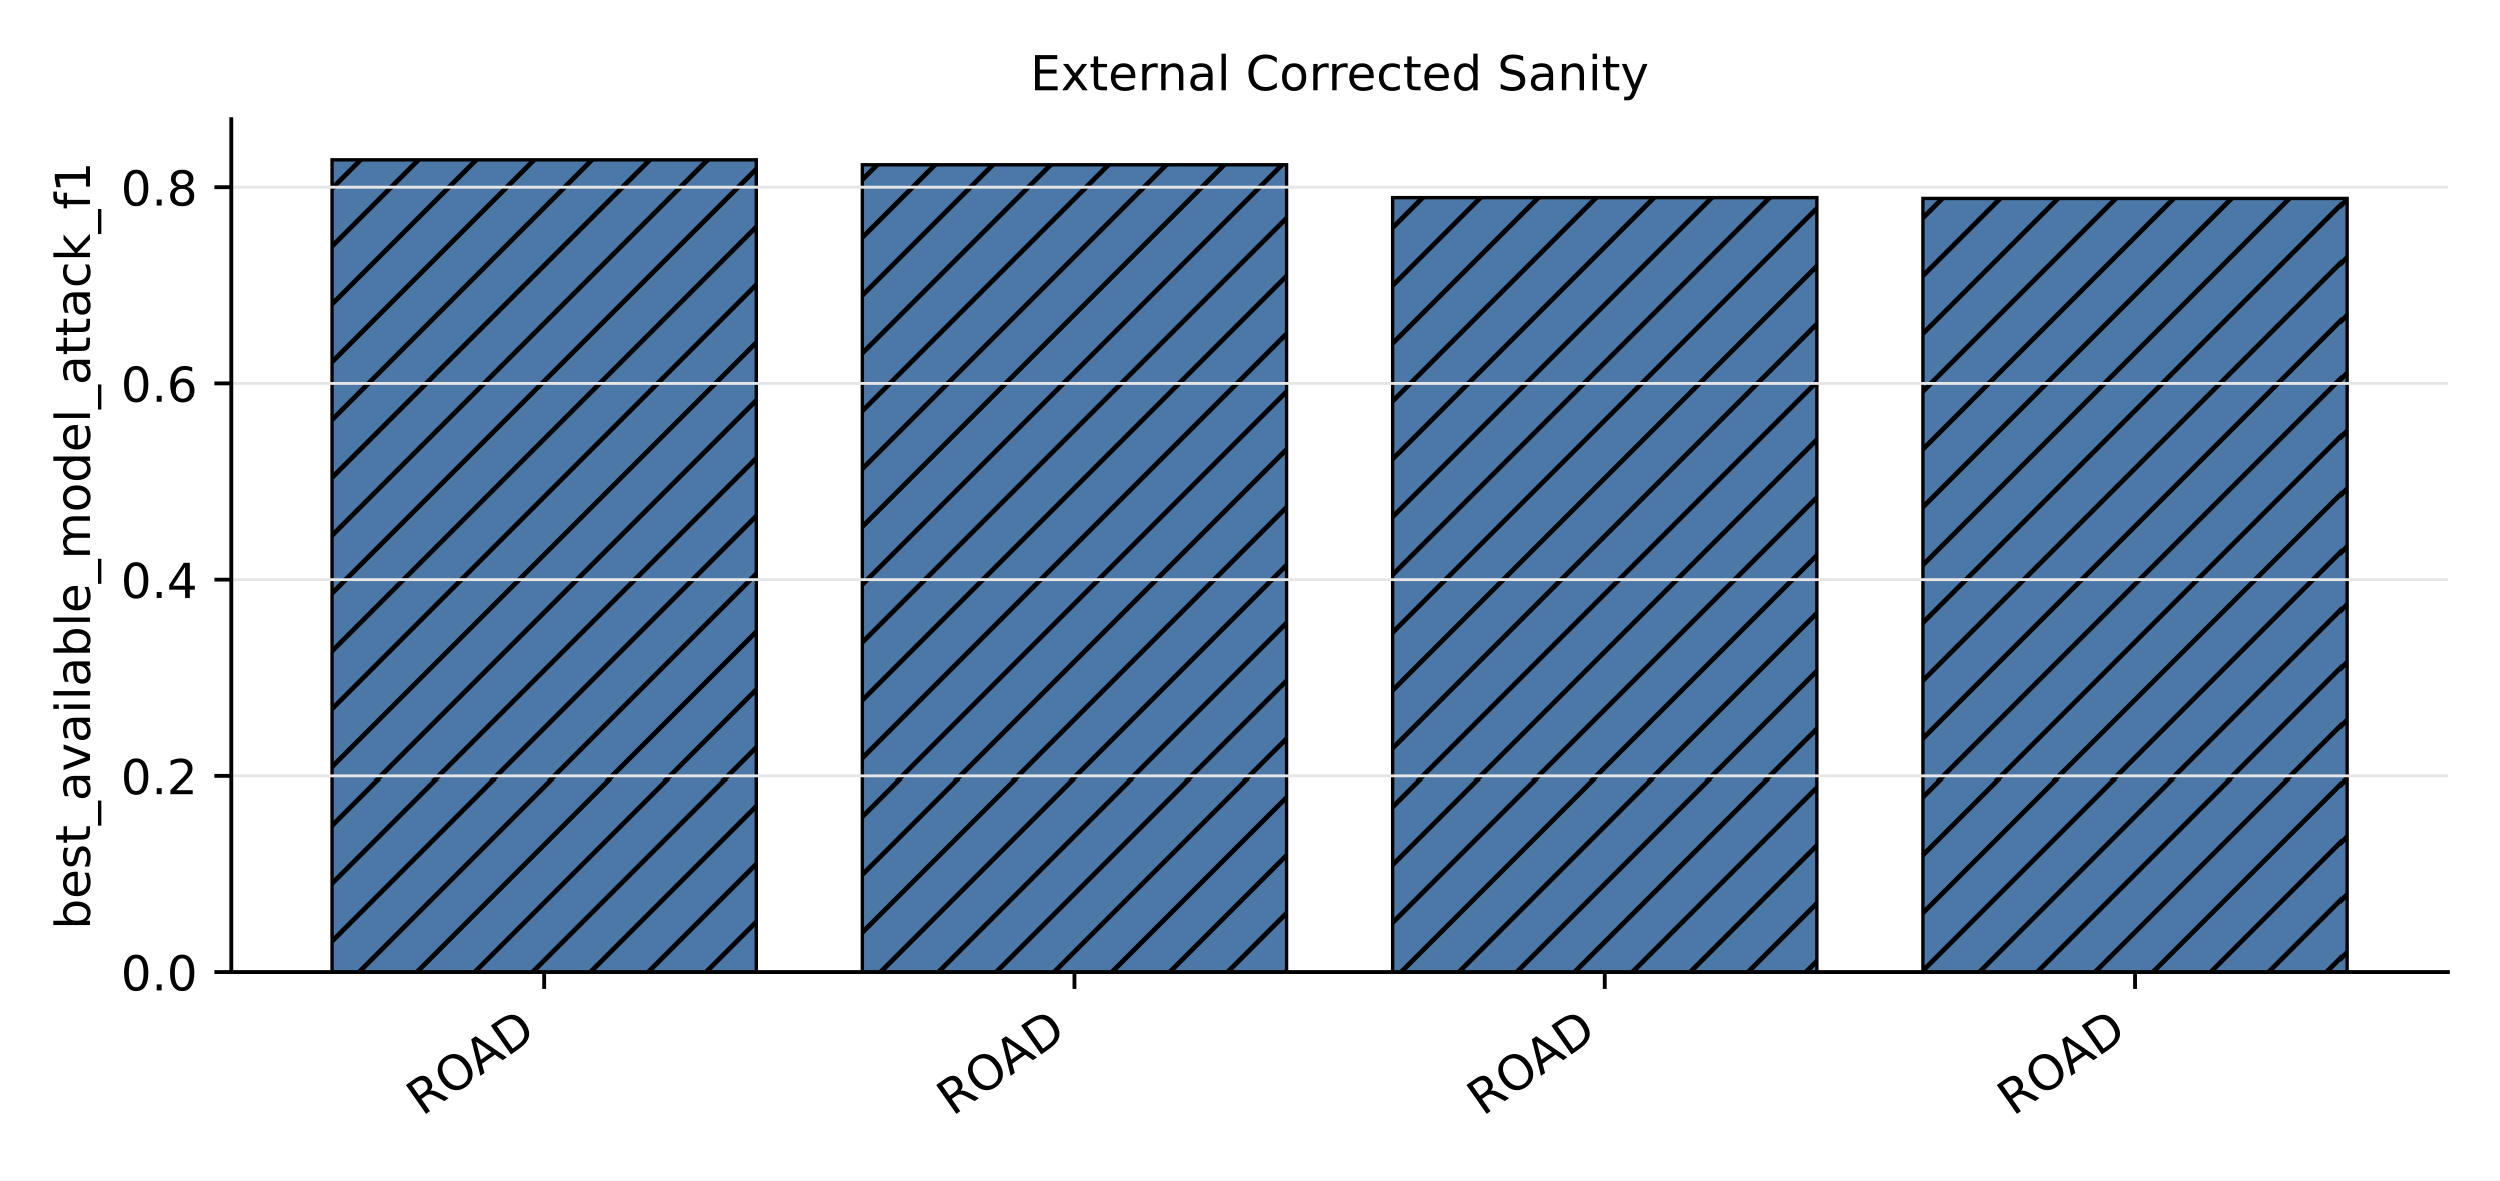
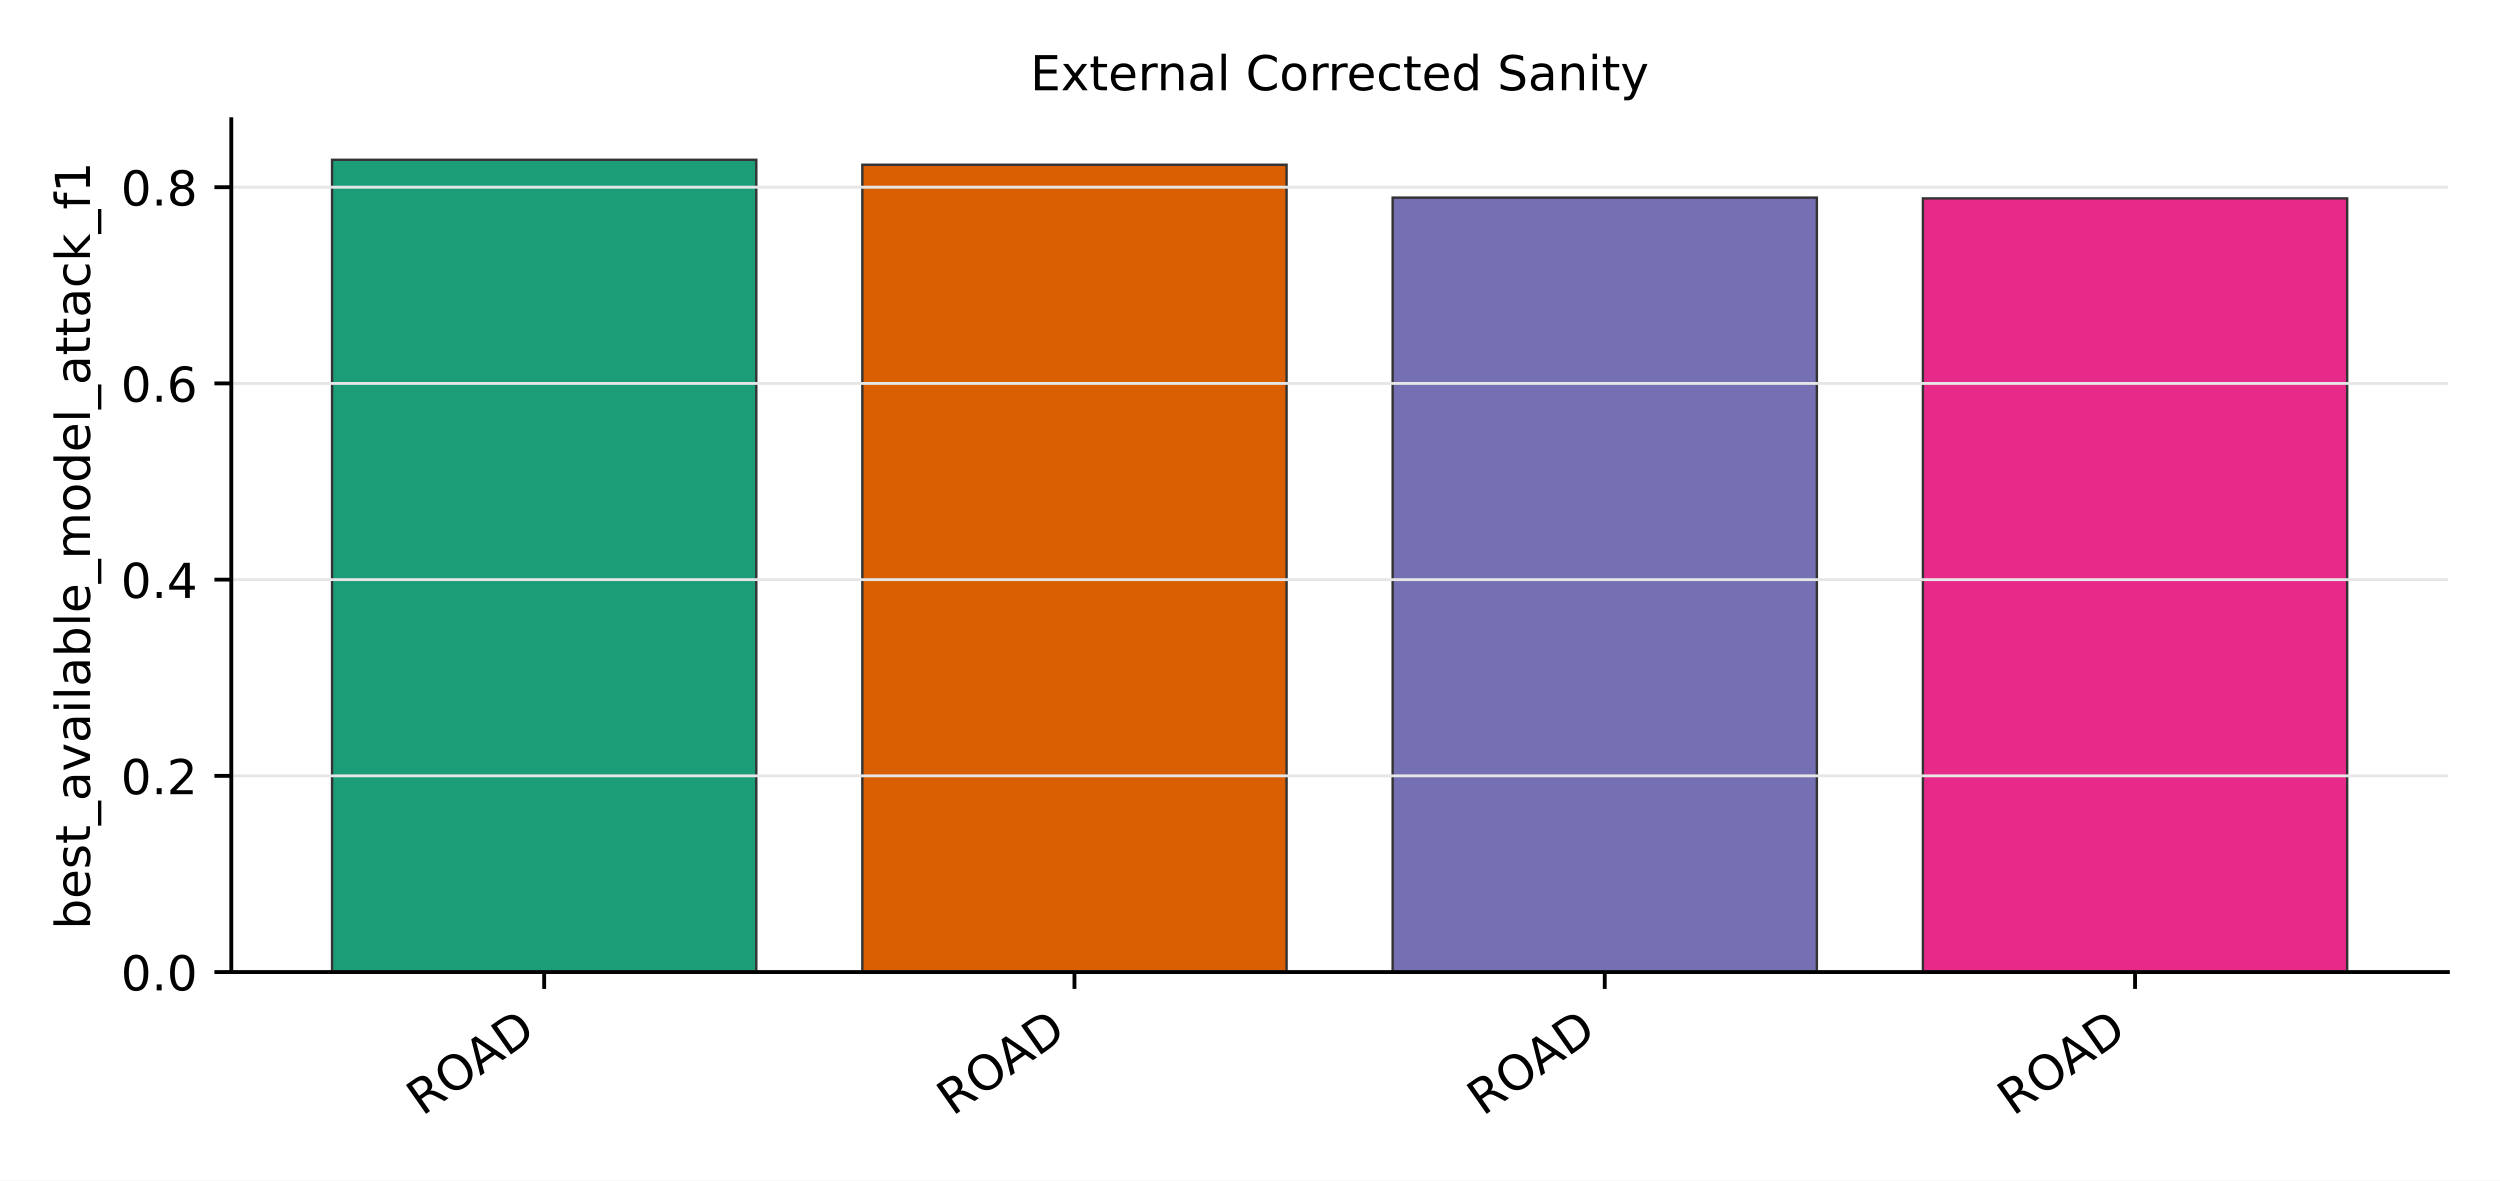
<svg xmlns="http://www.w3.org/2000/svg" xmlns:xlink="http://www.w3.org/1999/xlink" width="518.4pt" height="244.8pt" viewBox="0 0 518.4 244.8" version="1.1">
  <defs>
    <style type="text/css">*{stroke-linejoin: round; stroke-linecap: butt}</style>
  </defs>
  <g id="figure_1">
    <g id="patch_1">
      <path d="M 0 244.8  L 518.4 244.8  L 518.4 0  L 0 0  z " style="fill: #ffffff" />
    </g>
    <g id="axes_1">
      <g id="patch_2">
        <path d="M 47.962 201.567  L 507.6 201.567  L 507.6 24.72  L 47.962 24.72  z " style="fill: #ffffff" />
      </g>
      <g id="patch_3">
-         <path d="M 68.855 201.567  L 156.824 201.567  L 156.824 33.141  L 68.855 33.141  z " clip-path="url(#p496b31ca80)" style="fill: url(#hecda4c348b); stroke: #000000; stroke-width: 0.7; stroke-linejoin: miter" />
+         <path d="M 68.855 201.567  L 156.824 201.567  L 156.824 33.141  L 68.855 33.141  z " clip-path="url(#p50f5447b6f)" style="fill: #1b9e77; stroke: #333333; stroke-width: 0.5; stroke-linejoin: miter" />
      </g>
      <g id="patch_4">
-         <path d="M 178.816 201.567  L 266.785 201.567  L 266.785 34.166  L 178.816 34.166  z " clip-path="url(#p496b31ca80)" style="fill: url(#hecda4c348b); stroke: #000000; stroke-width: 0.7; stroke-linejoin: miter" />
+         <path d="M 178.816 201.567  L 266.785 201.567  L 266.785 34.166  L 178.816 34.166  z " clip-path="url(#p50f5447b6f)" style="fill: #d95f02; stroke: #333333; stroke-width: 0.5; stroke-linejoin: miter" />
      </g>
      <g id="patch_5">
-         <path d="M 288.777 201.567  L 376.746 201.567  L 376.746 40.98  L 288.777 40.98  z " clip-path="url(#p496b31ca80)" style="fill: url(#hecda4c348b); stroke: #000000; stroke-width: 0.7; stroke-linejoin: miter" />
+         <path d="M 288.777 201.567  L 376.746 201.567  L 376.746 40.98  L 288.777 40.98  z " clip-path="url(#p50f5447b6f)" style="fill: #7570b3; stroke: #333333; stroke-width: 0.5; stroke-linejoin: miter" />
      </g>
      <g id="patch_6">
-         <path d="M 398.738 201.567  L 486.707 201.567  L 486.707 41.143  L 398.738 41.143  z " clip-path="url(#p496b31ca80)" style="fill: url(#hecda4c348b); stroke: #000000; stroke-width: 0.7; stroke-linejoin: miter" />
+         <path d="M 398.738 201.567  L 486.707 201.567  L 486.707 41.143  L 398.738 41.143  z " clip-path="url(#p50f5447b6f)" style="fill: #e7298a; stroke: #333333; stroke-width: 0.5; stroke-linejoin: miter" />
      </g>
      <g id="matplotlib.axis_1">
        <g id="xtick_1">
          <g id="line2d_1">
            <defs>
-               <path id="m33c62f8608" d="M 0 0  L 0 3.5  " style="stroke: #000000; stroke-width: 0.8" />
+               <path id="m729f184d26" d="M 0 0  L 0 3.5  " style="stroke: #000000; stroke-width: 0.8" />
            </defs>
            <g>
-               <use xlink:href="#m33c62f8608" x="112.839" y="201.567" style="stroke: #000000; stroke-width: 0.8" />
+               <use xlink:href="#m729f184d26" x="112.839" y="201.567" style="stroke: #000000; stroke-width: 0.8" />
            </g>
          </g>
          <g id="text_1">
            <g transform="translate(87.55378 231.5308) rotate(-35) scale(0.1 -0.1)">
              <defs>
                <path id="DejaVuSans-35" d="M 2841 2188  Q 3044 2119 3236 1894  Q 3428 1669 3622 1275  L 4263 0  L 3584 0  L 2988 1197  Q 2756 1666 2539 1819  Q 2322 1972 1947 1972  L 1259 1972  L 1259 0  L 628 0  L 628 4666  L 2053 4666  Q 2853 4666 3247 4331  Q 3641 3997 3641 3322  Q 3641 2881 3436 2590  Q 3231 2300 2841 2188  z M 1259 4147  L 1259 2491  L 2053 2491  Q 2509 2491 2742 2702  Q 2975 2913 2975 3322  Q 2975 3731 2742 3939  Q 2509 4147 2053 4147  L 1259 4147  z " transform="scale(0.015625)" />
                <path id="DejaVuSans-32" d="M 2522 4238  Q 1834 4238 1429 3725  Q 1025 3213 1025 2328  Q 1025 1447 1429 934  Q 1834 422 2522 422  Q 3209 422 3611 934  Q 4013 1447 4013 2328  Q 4013 3213 3611 3725  Q 3209 4238 2522 4238  z M 2522 4750  Q 3503 4750 4090 4092  Q 4678 3434 4678 2328  Q 4678 1225 4090 567  Q 3503 -91 2522 -91  Q 1538 -91 948 565  Q 359 1222 359 2328  Q 359 3434 948 4092  Q 1538 4750 2522 4750  z " transform="scale(0.015625)" />
                <path id="DejaVuSans-24" d="M 2188 4044  L 1331 1722  L 3047 1722  L 2188 4044  z M 1831 4666  L 2547 4666  L 4325 0  L 3669 0  L 3244 1197  L 1141 1197  L 716 0  L 50 0  L 1831 4666  z " transform="scale(0.015625)" />
                <path id="DejaVuSans-27" d="M 1259 4147  L 1259 519  L 2022 519  Q 2988 519 3436 956  Q 3884 1394 3884 2338  Q 3884 3275 3436 3711  Q 2988 4147 2022 4147  L 1259 4147  z M 628 4666  L 1925 4666  Q 3281 4666 3915 4102  Q 4550 3538 4550 2338  Q 4550 1131 3912 565  Q 3275 0 1925 0  L 628 0  L 628 4666  z " transform="scale(0.015625)" />
              </defs>
              <use xlink:href="#DejaVuSans-35" />
              <use xlink:href="#DejaVuSans-32" transform="translate(69.48438 0)" />
              <use xlink:href="#DejaVuSans-24" transform="translate(146.4531 0)" />
              <use xlink:href="#DejaVuSans-27" transform="translate(214.8594 0)" />
            </g>
          </g>
        </g>
        <g id="xtick_2">
          <g id="line2d_2">
            <g>
-               <use xlink:href="#m33c62f8608" x="222.801" y="201.567" style="stroke: #000000; stroke-width: 0.8" />
+               <use xlink:href="#m729f184d26" x="222.801" y="201.567" style="stroke: #000000; stroke-width: 0.8" />
            </g>
          </g>
          <g id="text_2">
            <g transform="translate(197.5149 231.5308) rotate(-35) scale(0.1 -0.1)">
              <use xlink:href="#DejaVuSans-35" />
              <use xlink:href="#DejaVuSans-32" transform="translate(69.48438 0)" />
              <use xlink:href="#DejaVuSans-24" transform="translate(146.4531 0)" />
              <use xlink:href="#DejaVuSans-27" transform="translate(214.8594 0)" />
            </g>
          </g>
        </g>
        <g id="xtick_3">
          <g id="line2d_3">
            <g>
-               <use xlink:href="#m33c62f8608" x="332.762" y="201.567" style="stroke: #000000; stroke-width: 0.8" />
+               <use xlink:href="#m729f184d26" x="332.762" y="201.567" style="stroke: #000000; stroke-width: 0.8" />
            </g>
          </g>
          <g id="text_3">
            <g transform="translate(307.4761 231.5308) rotate(-35) scale(0.1 -0.1)">
              <use xlink:href="#DejaVuSans-35" />
              <use xlink:href="#DejaVuSans-32" transform="translate(69.48438 0)" />
              <use xlink:href="#DejaVuSans-24" transform="translate(146.4531 0)" />
              <use xlink:href="#DejaVuSans-27" transform="translate(214.8594 0)" />
            </g>
          </g>
        </g>
        <g id="xtick_4">
          <g id="line2d_4">
            <g>
-               <use xlink:href="#m33c62f8608" x="442.723" y="201.567" style="stroke: #000000; stroke-width: 0.8" />
+               <use xlink:href="#m729f184d26" x="442.723" y="201.567" style="stroke: #000000; stroke-width: 0.8" />
            </g>
          </g>
          <g id="text_4">
            <g transform="translate(417.4373 231.5308) rotate(-35) scale(0.1 -0.1)">
              <use xlink:href="#DejaVuSans-35" />
              <use xlink:href="#DejaVuSans-32" transform="translate(69.48438 0)" />
              <use xlink:href="#DejaVuSans-24" transform="translate(146.4531 0)" />
              <use xlink:href="#DejaVuSans-27" transform="translate(214.8594 0)" />
            </g>
          </g>
        </g>
      </g>
      <g id="matplotlib.axis_2">
        <g id="ytick_1">
          <g id="line2d_5">
-             <path d="M 47.962 201.567  L 507.6 201.567  " clip-path="url(#p496b31ca80)" style="fill: none; stroke: #e6e6e6; stroke-width: 0.6; stroke-linecap: square" />
+             <path d="M 47.962 201.567  L 507.6 201.567  " clip-path="url(#p50f5447b6f)" style="fill: none; stroke: #e6e6e6; stroke-width: 0.6; stroke-linecap: square" />
          </g>
          <g id="line2d_6">
            <defs>
-               <path id="mf7e7b60013" d="M 0 0  L -3.5 0  " style="stroke: #000000; stroke-width: 0.8" />
+               <path id="m01e77b6ccd" d="M 0 0  L -3.5 0  " style="stroke: #000000; stroke-width: 0.8" />
            </defs>
            <g>
-               <use xlink:href="#mf7e7b60013" x="47.962" y="201.567" style="stroke: #000000; stroke-width: 0.8" />
+               <use xlink:href="#m01e77b6ccd" x="47.962" y="201.567" style="stroke: #000000; stroke-width: 0.8" />
            </g>
          </g>
          <g id="text_5">
            <g transform="translate(25.05922 205.3656) scale(0.1 -0.1)">
              <defs>
                <path id="DejaVuSans-13" d="M 2034 4250  Q 1547 4250 1301 3770  Q 1056 3291 1056 2328  Q 1056 1369 1301 889  Q 1547 409 2034 409  Q 2525 409 2770 889  Q 3016 1369 3016 2328  Q 3016 3291 2770 3770  Q 2525 4250 2034 4250  z M 2034 4750  Q 2819 4750 3233 4129  Q 3647 3509 3647 2328  Q 3647 1150 3233 529  Q 2819 -91 2034 -91  Q 1250 -91 836 529  Q 422 1150 422 2328  Q 422 3509 836 4129  Q 1250 4750 2034 4750  z " transform="scale(0.015625)" />
                <path id="DejaVuSans-11" d="M 684 794  L 1344 794  L 1344 0  L 684 0  L 684 794  z " transform="scale(0.015625)" />
              </defs>
              <use xlink:href="#DejaVuSans-13" />
              <use xlink:href="#DejaVuSans-11" transform="translate(63.625 0)" />
              <use xlink:href="#DejaVuSans-13" transform="translate(95.40625 0)" />
            </g>
          </g>
        </g>
        <g id="ytick_2">
          <g id="line2d_7">
-             <path d="M 47.962 160.88  L 507.6 160.88  " clip-path="url(#p496b31ca80)" style="fill: none; stroke: #e6e6e6; stroke-width: 0.6; stroke-linecap: square" />
+             <path d="M 47.962 160.88  L 507.6 160.88  " clip-path="url(#p50f5447b6f)" style="fill: none; stroke: #e6e6e6; stroke-width: 0.6; stroke-linecap: square" />
          </g>
          <g id="line2d_8">
            <g>
-               <use xlink:href="#mf7e7b60013" x="47.962" y="160.88" style="stroke: #000000; stroke-width: 0.8" />
+               <use xlink:href="#m01e77b6ccd" x="47.962" y="160.88" style="stroke: #000000; stroke-width: 0.8" />
            </g>
          </g>
          <g id="text_6">
            <g transform="translate(25.05922 164.6787) scale(0.1 -0.1)">
              <defs>
                <path id="DejaVuSans-15" d="M 1228 531  L 3431 531  L 3431 0  L 469 0  L 469 531  Q 828 903 1448 1529  Q 2069 2156 2228 2338  Q 2531 2678 2651 2914  Q 2772 3150 2772 3378  Q 2772 3750 2511 3984  Q 2250 4219 1831 4219  Q 1534 4219 1204 4116  Q 875 4013 500 3803  L 500 4441  Q 881 4594 1212 4672  Q 1544 4750 1819 4750  Q 2544 4750 2975 4387  Q 3406 4025 3406 3419  Q 3406 3131 3298 2873  Q 3191 2616 2906 2266  Q 2828 2175 2409 1742  Q 1991 1309 1228 531  z " transform="scale(0.015625)" />
              </defs>
              <use xlink:href="#DejaVuSans-13" />
              <use xlink:href="#DejaVuSans-11" transform="translate(63.625 0)" />
              <use xlink:href="#DejaVuSans-15" transform="translate(95.40625 0)" />
            </g>
          </g>
        </g>
        <g id="ytick_3">
          <g id="line2d_9">
-             <path d="M 47.962 120.193  L 507.6 120.193  " clip-path="url(#p496b31ca80)" style="fill: none; stroke: #e6e6e6; stroke-width: 0.6; stroke-linecap: square" />
+             <path d="M 47.962 120.193  L 507.6 120.193  " clip-path="url(#p50f5447b6f)" style="fill: none; stroke: #e6e6e6; stroke-width: 0.6; stroke-linecap: square" />
          </g>
          <g id="line2d_10">
            <g>
-               <use xlink:href="#mf7e7b60013" x="47.962" y="120.193" style="stroke: #000000; stroke-width: 0.8" />
+               <use xlink:href="#m01e77b6ccd" x="47.962" y="120.193" style="stroke: #000000; stroke-width: 0.8" />
            </g>
          </g>
          <g id="text_7">
            <g transform="translate(25.05922 123.9919) scale(0.1 -0.1)">
              <defs>
                <path id="DejaVuSans-17" d="M 2419 4116  L 825 1625  L 2419 1625  L 2419 4116  z M 2253 4666  L 3047 4666  L 3047 1625  L 3713 1625  L 3713 1100  L 3047 1100  L 3047 0  L 2419 0  L 2419 1100  L 313 1100  L 313 1709  L 2253 4666  z " transform="scale(0.015625)" />
              </defs>
              <use xlink:href="#DejaVuSans-13" />
              <use xlink:href="#DejaVuSans-11" transform="translate(63.625 0)" />
              <use xlink:href="#DejaVuSans-17" transform="translate(95.40625 0)" />
            </g>
          </g>
        </g>
        <g id="ytick_4">
          <g id="line2d_11">
-             <path d="M 47.962 79.506  L 507.6 79.506  " clip-path="url(#p496b31ca80)" style="fill: none; stroke: #e6e6e6; stroke-width: 0.6; stroke-linecap: square" />
+             <path d="M 47.962 79.506  L 507.6 79.506  " clip-path="url(#p50f5447b6f)" style="fill: none; stroke: #e6e6e6; stroke-width: 0.6; stroke-linecap: square" />
          </g>
          <g id="line2d_12">
            <g>
-               <use xlink:href="#mf7e7b60013" x="47.962" y="79.506" style="stroke: #000000; stroke-width: 0.8" />
+               <use xlink:href="#m01e77b6ccd" x="47.962" y="79.506" style="stroke: #000000; stroke-width: 0.8" />
            </g>
          </g>
          <g id="text_8">
            <g transform="translate(25.05922 83.30501) scale(0.1 -0.1)">
              <defs>
                <path id="DejaVuSans-19" d="M 2113 2584  Q 1688 2584 1439 2293  Q 1191 2003 1191 1497  Q 1191 994 1439 701  Q 1688 409 2113 409  Q 2538 409 2786 701  Q 3034 994 3034 1497  Q 3034 2003 2786 2293  Q 2538 2584 2113 2584  z M 3366 4563  L 3366 3988  Q 3128 4100 2886 4159  Q 2644 4219 2406 4219  Q 1781 4219 1451 3797  Q 1122 3375 1075 2522  Q 1259 2794 1537 2939  Q 1816 3084 2150 3084  Q 2853 3084 3261 2657  Q 3669 2231 3669 1497  Q 3669 778 3244 343  Q 2819 -91 2113 -91  Q 1303 -91 875 529  Q 447 1150 447 2328  Q 447 3434 972 4092  Q 1497 4750 2381 4750  Q 2619 4750 2861 4703  Q 3103 4656 3366 4563  z " transform="scale(0.015625)" />
              </defs>
              <use xlink:href="#DejaVuSans-13" />
              <use xlink:href="#DejaVuSans-11" transform="translate(63.625 0)" />
              <use xlink:href="#DejaVuSans-19" transform="translate(95.40625 0)" />
            </g>
          </g>
        </g>
        <g id="ytick_5">
          <g id="line2d_13">
-             <path d="M 47.962 38.819  L 507.6 38.819  " clip-path="url(#p496b31ca80)" style="fill: none; stroke: #e6e6e6; stroke-width: 0.6; stroke-linecap: square" />
+             <path d="M 47.962 38.819  L 507.6 38.819  " clip-path="url(#p50f5447b6f)" style="fill: none; stroke: #e6e6e6; stroke-width: 0.6; stroke-linecap: square" />
          </g>
          <g id="line2d_14">
            <g>
-               <use xlink:href="#mf7e7b60013" x="47.962" y="38.819" style="stroke: #000000; stroke-width: 0.8" />
+               <use xlink:href="#m01e77b6ccd" x="47.962" y="38.819" style="stroke: #000000; stroke-width: 0.8" />
            </g>
          </g>
          <g id="text_9">
            <g transform="translate(25.05922 42.61815) scale(0.1 -0.1)">
              <defs>
                <path id="DejaVuSans-1b" d="M 2034 2216  Q 1584 2216 1326 1975  Q 1069 1734 1069 1313  Q 1069 891 1326 650  Q 1584 409 2034 409  Q 2484 409 2743 651  Q 3003 894 3003 1313  Q 3003 1734 2745 1975  Q 2488 2216 2034 2216  z M 1403 2484  Q 997 2584 770 2862  Q 544 3141 544 3541  Q 544 4100 942 4425  Q 1341 4750 2034 4750  Q 2731 4750 3128 4425  Q 3525 4100 3525 3541  Q 3525 3141 3298 2862  Q 3072 2584 2669 2484  Q 3125 2378 3379 2068  Q 3634 1759 3634 1313  Q 3634 634 3220 271  Q 2806 -91 2034 -91  Q 1263 -91 848 271  Q 434 634 434 1313  Q 434 1759 690 2068  Q 947 2378 1403 2484  z M 1172 3481  Q 1172 3119 1398 2916  Q 1625 2713 2034 2713  Q 2441 2713 2670 2916  Q 2900 3119 2900 3481  Q 2900 3844 2670 4047  Q 2441 4250 2034 4250  Q 1625 4250 1398 4047  Q 1172 3844 1172 3481  z " transform="scale(0.015625)" />
              </defs>
              <use xlink:href="#DejaVuSans-13" />
              <use xlink:href="#DejaVuSans-11" transform="translate(63.625 0)" />
              <use xlink:href="#DejaVuSans-1b" transform="translate(95.40625 0)" />
            </g>
          </g>
        </g>
        <g id="text_10">
          <g transform="translate(18.65687 192.7324) rotate(-90) scale(0.1 -0.1)">
            <defs>
              <path id="DejaVuSans-45" d="M 3116 1747  Q 3116 2381 2855 2742  Q 2594 3103 2138 3103  Q 1681 3103 1420 2742  Q 1159 2381 1159 1747  Q 1159 1113 1420 752  Q 1681 391 2138 391  Q 2594 391 2855 752  Q 3116 1113 3116 1747  z M 1159 2969  Q 1341 3281 1617 3432  Q 1894 3584 2278 3584  Q 2916 3584 3314 3078  Q 3713 2572 3713 1747  Q 3713 922 3314 415  Q 2916 -91 2278 -91  Q 1894 -91 1617 61  Q 1341 213 1159 525  L 1159 0  L 581 0  L 581 4863  L 1159 4863  L 1159 2969  z " transform="scale(0.015625)" />
              <path id="DejaVuSans-48" d="M 3597 1894  L 3597 1613  L 953 1613  Q 991 1019 1311 708  Q 1631 397 2203 397  Q 2534 397 2845 478  Q 3156 559 3463 722  L 3463 178  Q 3153 47 2828 -22  Q 2503 -91 2169 -91  Q 1331 -91 842 396  Q 353 884 353 1716  Q 353 2575 817 3079  Q 1281 3584 2069 3584  Q 2775 3584 3186 3129  Q 3597 2675 3597 1894  z M 3022 2063  Q 3016 2534 2758 2815  Q 2500 3097 2075 3097  Q 1594 3097 1305 2825  Q 1016 2553 972 2059  L 3022 2063  z " transform="scale(0.015625)" />
              <path id="DejaVuSans-56" d="M 2834 3397  L 2834 2853  Q 2591 2978 2328 3040  Q 2066 3103 1784 3103  Q 1356 3103 1142 2972  Q 928 2841 928 2578  Q 928 2378 1081 2264  Q 1234 2150 1697 2047  L 1894 2003  Q 2506 1872 2764 1633  Q 3022 1394 3022 966  Q 3022 478 2636 193  Q 2250 -91 1575 -91  Q 1294 -91 989 -36  Q 684 19 347 128  L 347 722  Q 666 556 975 473  Q 1284 391 1588 391  Q 1994 391 2212 530  Q 2431 669 2431 922  Q 2431 1156 2273 1281  Q 2116 1406 1581 1522  L 1381 1569  Q 847 1681 609 1914  Q 372 2147 372 2553  Q 372 3047 722 3315  Q 1072 3584 1716 3584  Q 2034 3584 2315 3537  Q 2597 3491 2834 3397  z " transform="scale(0.015625)" />
              <path id="DejaVuSans-57" d="M 1172 4494  L 1172 3500  L 2356 3500  L 2356 3053  L 1172 3053  L 1172 1153  Q 1172 725 1289 603  Q 1406 481 1766 481  L 2356 481  L 2356 0  L 1766 0  Q 1100 0 847 248  Q 594 497 594 1153  L 594 3053  L 172 3053  L 172 3500  L 594 3500  L 594 4494  L 1172 4494  z " transform="scale(0.015625)" />
              <path id="DejaVuSans-42" d="M 3263 -1063  L 3263 -1509  L -63 -1509  L -63 -1063  L 3263 -1063  z " transform="scale(0.015625)" />
              <path id="DejaVuSans-44" d="M 2194 1759  Q 1497 1759 1228 1600  Q 959 1441 959 1056  Q 959 750 1161 570  Q 1363 391 1709 391  Q 2188 391 2477 730  Q 2766 1069 2766 1631  L 2766 1759  L 2194 1759  z M 3341 1997  L 3341 0  L 2766 0  L 2766 531  Q 2569 213 2275 61  Q 1981 -91 1556 -91  Q 1019 -91 701 211  Q 384 513 384 1019  Q 384 1609 779 1909  Q 1175 2209 1959 2209  L 2766 2209  L 2766 2266  Q 2766 2663 2505 2880  Q 2244 3097 1772 3097  Q 1472 3097 1187 3025  Q 903 2953 641 2809  L 641 3341  Q 956 3463 1253 3523  Q 1550 3584 1831 3584  Q 2591 3584 2966 3190  Q 3341 2797 3341 1997  z " transform="scale(0.015625)" />
              <path id="DejaVuSans-59" d="M 191 3500  L 800 3500  L 1894 563  L 2988 3500  L 3597 3500  L 2284 0  L 1503 0  L 191 3500  z " transform="scale(0.015625)" />
              <path id="DejaVuSans-4c" d="M 603 3500  L 1178 3500  L 1178 0  L 603 0  L 603 3500  z M 603 4863  L 1178 4863  L 1178 4134  L 603 4134  L 603 4863  z " transform="scale(0.015625)" />
              <path id="DejaVuSans-4f" d="M 603 4863  L 1178 4863  L 1178 0  L 603 0  L 603 4863  z " transform="scale(0.015625)" />
              <path id="DejaVuSans-50" d="M 3328 2828  Q 3544 3216 3844 3400  Q 4144 3584 4550 3584  Q 5097 3584 5394 3201  Q 5691 2819 5691 2113  L 5691 0  L 5113 0  L 5113 2094  Q 5113 2597 4934 2840  Q 4756 3084 4391 3084  Q 3944 3084 3684 2787  Q 3425 2491 3425 1978  L 3425 0  L 2847 0  L 2847 2094  Q 2847 2600 2669 2842  Q 2491 3084 2119 3084  Q 1678 3084 1418 2786  Q 1159 2488 1159 1978  L 1159 0  L 581 0  L 581 3500  L 1159 3500  L 1159 2956  Q 1356 3278 1631 3431  Q 1906 3584 2284 3584  Q 2666 3584 2933 3390  Q 3200 3197 3328 2828  z " transform="scale(0.015625)" />
              <path id="DejaVuSans-52" d="M 1959 3097  Q 1497 3097 1228 2736  Q 959 2375 959 1747  Q 959 1119 1226 758  Q 1494 397 1959 397  Q 2419 397 2687 759  Q 2956 1122 2956 1747  Q 2956 2369 2687 2733  Q 2419 3097 1959 3097  z M 1959 3584  Q 2709 3584 3137 3096  Q 3566 2609 3566 1747  Q 3566 888 3137 398  Q 2709 -91 1959 -91  Q 1206 -91 779 398  Q 353 888 353 1747  Q 353 2609 779 3096  Q 1206 3584 1959 3584  z " transform="scale(0.015625)" />
              <path id="DejaVuSans-47" d="M 2906 2969  L 2906 4863  L 3481 4863  L 3481 0  L 2906 0  L 2906 525  Q 2725 213 2448 61  Q 2172 -91 1784 -91  Q 1150 -91 751 415  Q 353 922 353 1747  Q 353 2572 751 3078  Q 1150 3584 1784 3584  Q 2172 3584 2448 3432  Q 2725 3281 2906 2969  z M 947 1747  Q 947 1113 1208 752  Q 1469 391 1925 391  Q 2381 391 2643 752  Q 2906 1113 2906 1747  Q 2906 2381 2643 2742  Q 2381 3103 1925 3103  Q 1469 3103 1208 2742  Q 947 2381 947 1747  z " transform="scale(0.015625)" />
              <path id="DejaVuSans-46" d="M 3122 3366  L 3122 2828  Q 2878 2963 2633 3030  Q 2388 3097 2138 3097  Q 1578 3097 1268 2742  Q 959 2388 959 1747  Q 959 1106 1268 751  Q 1578 397 2138 397  Q 2388 397 2633 464  Q 2878 531 3122 666  L 3122 134  Q 2881 22 2623 -34  Q 2366 -91 2075 -91  Q 1284 -91 818 406  Q 353 903 353 1747  Q 353 2603 823 3093  Q 1294 3584 2113 3584  Q 2378 3584 2631 3529  Q 2884 3475 3122 3366  z " transform="scale(0.015625)" />
              <path id="DejaVuSans-4e" d="M 581 4863  L 1159 4863  L 1159 1991  L 2875 3500  L 3609 3500  L 1753 1863  L 3688 0  L 2938 0  L 1159 1709  L 1159 0  L 581 0  L 581 4863  z " transform="scale(0.015625)" />
              <path id="DejaVuSans-49" d="M 2375 4863  L 2375 4384  L 1825 4384  Q 1516 4384 1395 4259  Q 1275 4134 1275 3809  L 1275 3500  L 2222 3500  L 2222 3053  L 1275 3053  L 1275 0  L 697 0  L 697 3053  L 147 3053  L 147 3500  L 697 3500  L 697 3744  Q 697 4328 969 4595  Q 1241 4863 1831 4863  L 2375 4863  z " transform="scale(0.015625)" />
              <path id="DejaVuSans-14" d="M 794 531  L 1825 531  L 1825 4091  L 703 3866  L 703 4441  L 1819 4666  L 2450 4666  L 2450 531  L 3481 531  L 3481 0  L 794 0  L 794 531  z " transform="scale(0.015625)" />
            </defs>
            <use xlink:href="#DejaVuSans-45" />
            <use xlink:href="#DejaVuSans-48" transform="translate(63.48438 0)" />
            <use xlink:href="#DejaVuSans-56" transform="translate(125.0156 0)" />
            <use xlink:href="#DejaVuSans-57" transform="translate(177.1094 0)" />
            <use xlink:href="#DejaVuSans-42" transform="translate(216.3125 0)" />
            <use xlink:href="#DejaVuSans-44" transform="translate(266.3125 0)" />
            <use xlink:href="#DejaVuSans-59" transform="translate(327.5938 0)" />
            <use xlink:href="#DejaVuSans-44" transform="translate(386.7812 0)" />
            <use xlink:href="#DejaVuSans-4c" transform="translate(448.0625 0)" />
            <use xlink:href="#DejaVuSans-4f" transform="translate(475.8438 0)" />
            <use xlink:href="#DejaVuSans-44" transform="translate(503.625 0)" />
            <use xlink:href="#DejaVuSans-45" transform="translate(564.9062 0)" />
            <use xlink:href="#DejaVuSans-4f" transform="translate(628.3906 0)" />
            <use xlink:href="#DejaVuSans-48" transform="translate(656.1719 0)" />
            <use xlink:href="#DejaVuSans-42" transform="translate(717.7031 0)" />
            <use xlink:href="#DejaVuSans-50" transform="translate(767.7031 0)" />
            <use xlink:href="#DejaVuSans-52" transform="translate(865.1094 0)" />
            <use xlink:href="#DejaVuSans-47" transform="translate(926.2969 0)" />
            <use xlink:href="#DejaVuSans-48" transform="translate(989.7812 0)" />
            <use xlink:href="#DejaVuSans-4f" transform="translate(1051.312 0)" />
            <use xlink:href="#DejaVuSans-42" transform="translate(1079.094 0)" />
            <use xlink:href="#DejaVuSans-44" transform="translate(1129.094 0)" />
            <use xlink:href="#DejaVuSans-57" transform="translate(1190.375 0)" />
            <use xlink:href="#DejaVuSans-57" transform="translate(1229.578 0)" />
            <use xlink:href="#DejaVuSans-44" transform="translate(1268.781 0)" />
            <use xlink:href="#DejaVuSans-46" transform="translate(1330.062 0)" />
            <use xlink:href="#DejaVuSans-4e" transform="translate(1385.047 0)" />
            <use xlink:href="#DejaVuSans-42" transform="translate(1442.953 0)" />
            <use xlink:href="#DejaVuSans-49" transform="translate(1492.953 0)" />
            <use xlink:href="#DejaVuSans-14" transform="translate(1528.156 0)" />
          </g>
        </g>
      </g>
      <g id="patch_7">
        <path d="M 47.962 201.567  L 47.962 24.72  " style="fill: none; stroke: #000000; stroke-width: 0.8; stroke-linejoin: miter; stroke-linecap: square" />
      </g>
      <g id="patch_8">
        <path d="M 47.962 201.567  L 507.6 201.567  " style="fill: none; stroke: #000000; stroke-width: 0.8; stroke-linejoin: miter; stroke-linecap: square" />
      </g>
      <g id="text_11">
        <g transform="translate(213.6413 18.72) scale(0.1 -0.1)">
          <defs>
            <path id="DejaVuSans-28" d="M 628 4666  L 3578 4666  L 3578 4134  L 1259 4134  L 1259 2753  L 3481 2753  L 3481 2222  L 1259 2222  L 1259 531  L 3634 531  L 3634 0  L 628 0  L 628 4666  z " transform="scale(0.015625)" />
            <path id="DejaVuSans-5b" d="M 3513 3500  L 2247 1797  L 3578 0  L 2900 0  L 1881 1375  L 863 0  L 184 0  L 1544 1831  L 300 3500  L 978 3500  L 1906 2253  L 2834 3500  L 3513 3500  z " transform="scale(0.015625)" />
            <path id="DejaVuSans-55" d="M 2631 2963  Q 2534 3019 2420 3045  Q 2306 3072 2169 3072  Q 1681 3072 1420 2755  Q 1159 2438 1159 1844  L 1159 0  L 581 0  L 581 3500  L 1159 3500  L 1159 2956  Q 1341 3275 1631 3429  Q 1922 3584 2338 3584  Q 2397 3584 2469 3576  Q 2541 3569 2628 3553  L 2631 2963  z " transform="scale(0.015625)" />
            <path id="DejaVuSans-51" d="M 3513 2113  L 3513 0  L 2938 0  L 2938 2094  Q 2938 2591 2744 2837  Q 2550 3084 2163 3084  Q 1697 3084 1428 2787  Q 1159 2491 1159 1978  L 1159 0  L 581 0  L 581 3500  L 1159 3500  L 1159 2956  Q 1366 3272 1645 3428  Q 1925 3584 2291 3584  Q 2894 3584 3203 3211  Q 3513 2838 3513 2113  z " transform="scale(0.015625)" />
            <path id="DejaVuSans-3" transform="scale(0.015625)" />
            <path id="DejaVuSans-26" d="M 4122 4306  L 4122 3641  Q 3803 3938 3442 4084  Q 3081 4231 2675 4231  Q 1875 4231 1450 3742  Q 1025 3253 1025 2328  Q 1025 1406 1450 917  Q 1875 428 2675 428  Q 3081 428 3442 575  Q 3803 722 4122 1019  L 4122 359  Q 3791 134 3420 21  Q 3050 -91 2638 -91  Q 1578 -91 968 557  Q 359 1206 359 2328  Q 359 3453 968 4101  Q 1578 4750 2638 4750  Q 3056 4750 3426 4639  Q 3797 4528 4122 4306  z " transform="scale(0.015625)" />
            <path id="DejaVuSans-36" d="M 3425 4513  L 3425 3897  Q 3066 4069 2747 4153  Q 2428 4238 2131 4238  Q 1616 4238 1336 4038  Q 1056 3838 1056 3469  Q 1056 3159 1242 3001  Q 1428 2844 1947 2747  L 2328 2669  Q 3034 2534 3370 2195  Q 3706 1856 3706 1288  Q 3706 609 3251 259  Q 2797 -91 1919 -91  Q 1588 -91 1214 -16  Q 841 59 441 206  L 441 856  Q 825 641 1194 531  Q 1563 422 1919 422  Q 2459 422 2753 634  Q 3047 847 3047 1241  Q 3047 1584 2836 1778  Q 2625 1972 2144 2069  L 1759 2144  Q 1053 2284 737 2584  Q 422 2884 422 3419  Q 422 4038 858 4394  Q 1294 4750 2059 4750  Q 2388 4750 2728 4690  Q 3069 4631 3425 4513  z " transform="scale(0.015625)" />
            <path id="DejaVuSans-5c" d="M 2059 -325  Q 1816 -950 1584 -1140  Q 1353 -1331 966 -1331  L 506 -1331  L 506 -850  L 844 -850  Q 1081 -850 1212 -737  Q 1344 -625 1503 -206  L 1606 56  L 191 3500  L 800 3500  L 1894 763  L 2988 3500  L 3597 3500  L 2059 -325  z " transform="scale(0.015625)" />
          </defs>
          <use xlink:href="#DejaVuSans-28" />
          <use xlink:href="#DejaVuSans-5b" transform="translate(63.1875 0)" />
          <use xlink:href="#DejaVuSans-57" transform="translate(122.375 0)" />
          <use xlink:href="#DejaVuSans-48" transform="translate(161.5781 0)" />
          <use xlink:href="#DejaVuSans-55" transform="translate(223.1094 0)" />
          <use xlink:href="#DejaVuSans-51" transform="translate(262.4688 0)" />
          <use xlink:href="#DejaVuSans-44" transform="translate(325.8438 0)" />
          <use xlink:href="#DejaVuSans-4f" transform="translate(387.125 0)" />
          <use xlink:href="#DejaVuSans-3" transform="translate(414.9062 0)" />
          <use xlink:href="#DejaVuSans-26" transform="translate(446.6875 0)" />
          <use xlink:href="#DejaVuSans-52" transform="translate(516.5156 0)" />
          <use xlink:href="#DejaVuSans-55" transform="translate(577.7031 0)" />
          <use xlink:href="#DejaVuSans-55" transform="translate(617.0625 0)" />
          <use xlink:href="#DejaVuSans-48" transform="translate(655.9688 0)" />
          <use xlink:href="#DejaVuSans-46" transform="translate(717.5 0)" />
          <use xlink:href="#DejaVuSans-57" transform="translate(772.4844 0)" />
          <use xlink:href="#DejaVuSans-48" transform="translate(811.6875 0)" />
          <use xlink:href="#DejaVuSans-47" transform="translate(873.2188 0)" />
          <use xlink:href="#DejaVuSans-3" transform="translate(936.7031 0)" />
          <use xlink:href="#DejaVuSans-36" transform="translate(968.4844 0)" />
          <use xlink:href="#DejaVuSans-44" transform="translate(1031.969 0)" />
          <use xlink:href="#DejaVuSans-51" transform="translate(1093.25 0)" />
          <use xlink:href="#DejaVuSans-4c" transform="translate(1156.625 0)" />
          <use xlink:href="#DejaVuSans-57" transform="translate(1184.406 0)" />
          <use xlink:href="#DejaVuSans-5c" transform="translate(1223.609 0)" />
        </g>
      </g>
    </g>
  </g>
  <defs>
-     <clipPath id="p496b31ca80">
+     <clipPath id="p50f5447b6f">
      <rect x="47.962" y="24.72" width="459.638" height="176.847" />
    </clipPath>
  </defs>
-   <defs>
-     <pattern id="hecda4c348b" patternUnits="userSpaceOnUse" x="0" y="0" width="72" height="72">
-       <rect x="0" y="0" width="73" height="73" fill="#4c78a8" />
-       <path d="M -36 36  L 36 -36  M -30 42  L 42 -30  M -24 48  L 48 -24  M -18 54  L 54 -18  M -12 60  L 60 -12  M -6 66  L 66 -6  M 0 72  L 72 0  M 6 78  L 78 6  M 12 84  L 84 12  M 18 90  L 90 18  M 24 96  L 96 24  M 30 102  L 102 30  M 36 108  L 108 36  " style="fill: #000000; stroke: #000000; stroke-width: 1.0; stroke-linecap: butt; stroke-linejoin: miter" />
-     </pattern>
-   </defs>
</svg>
